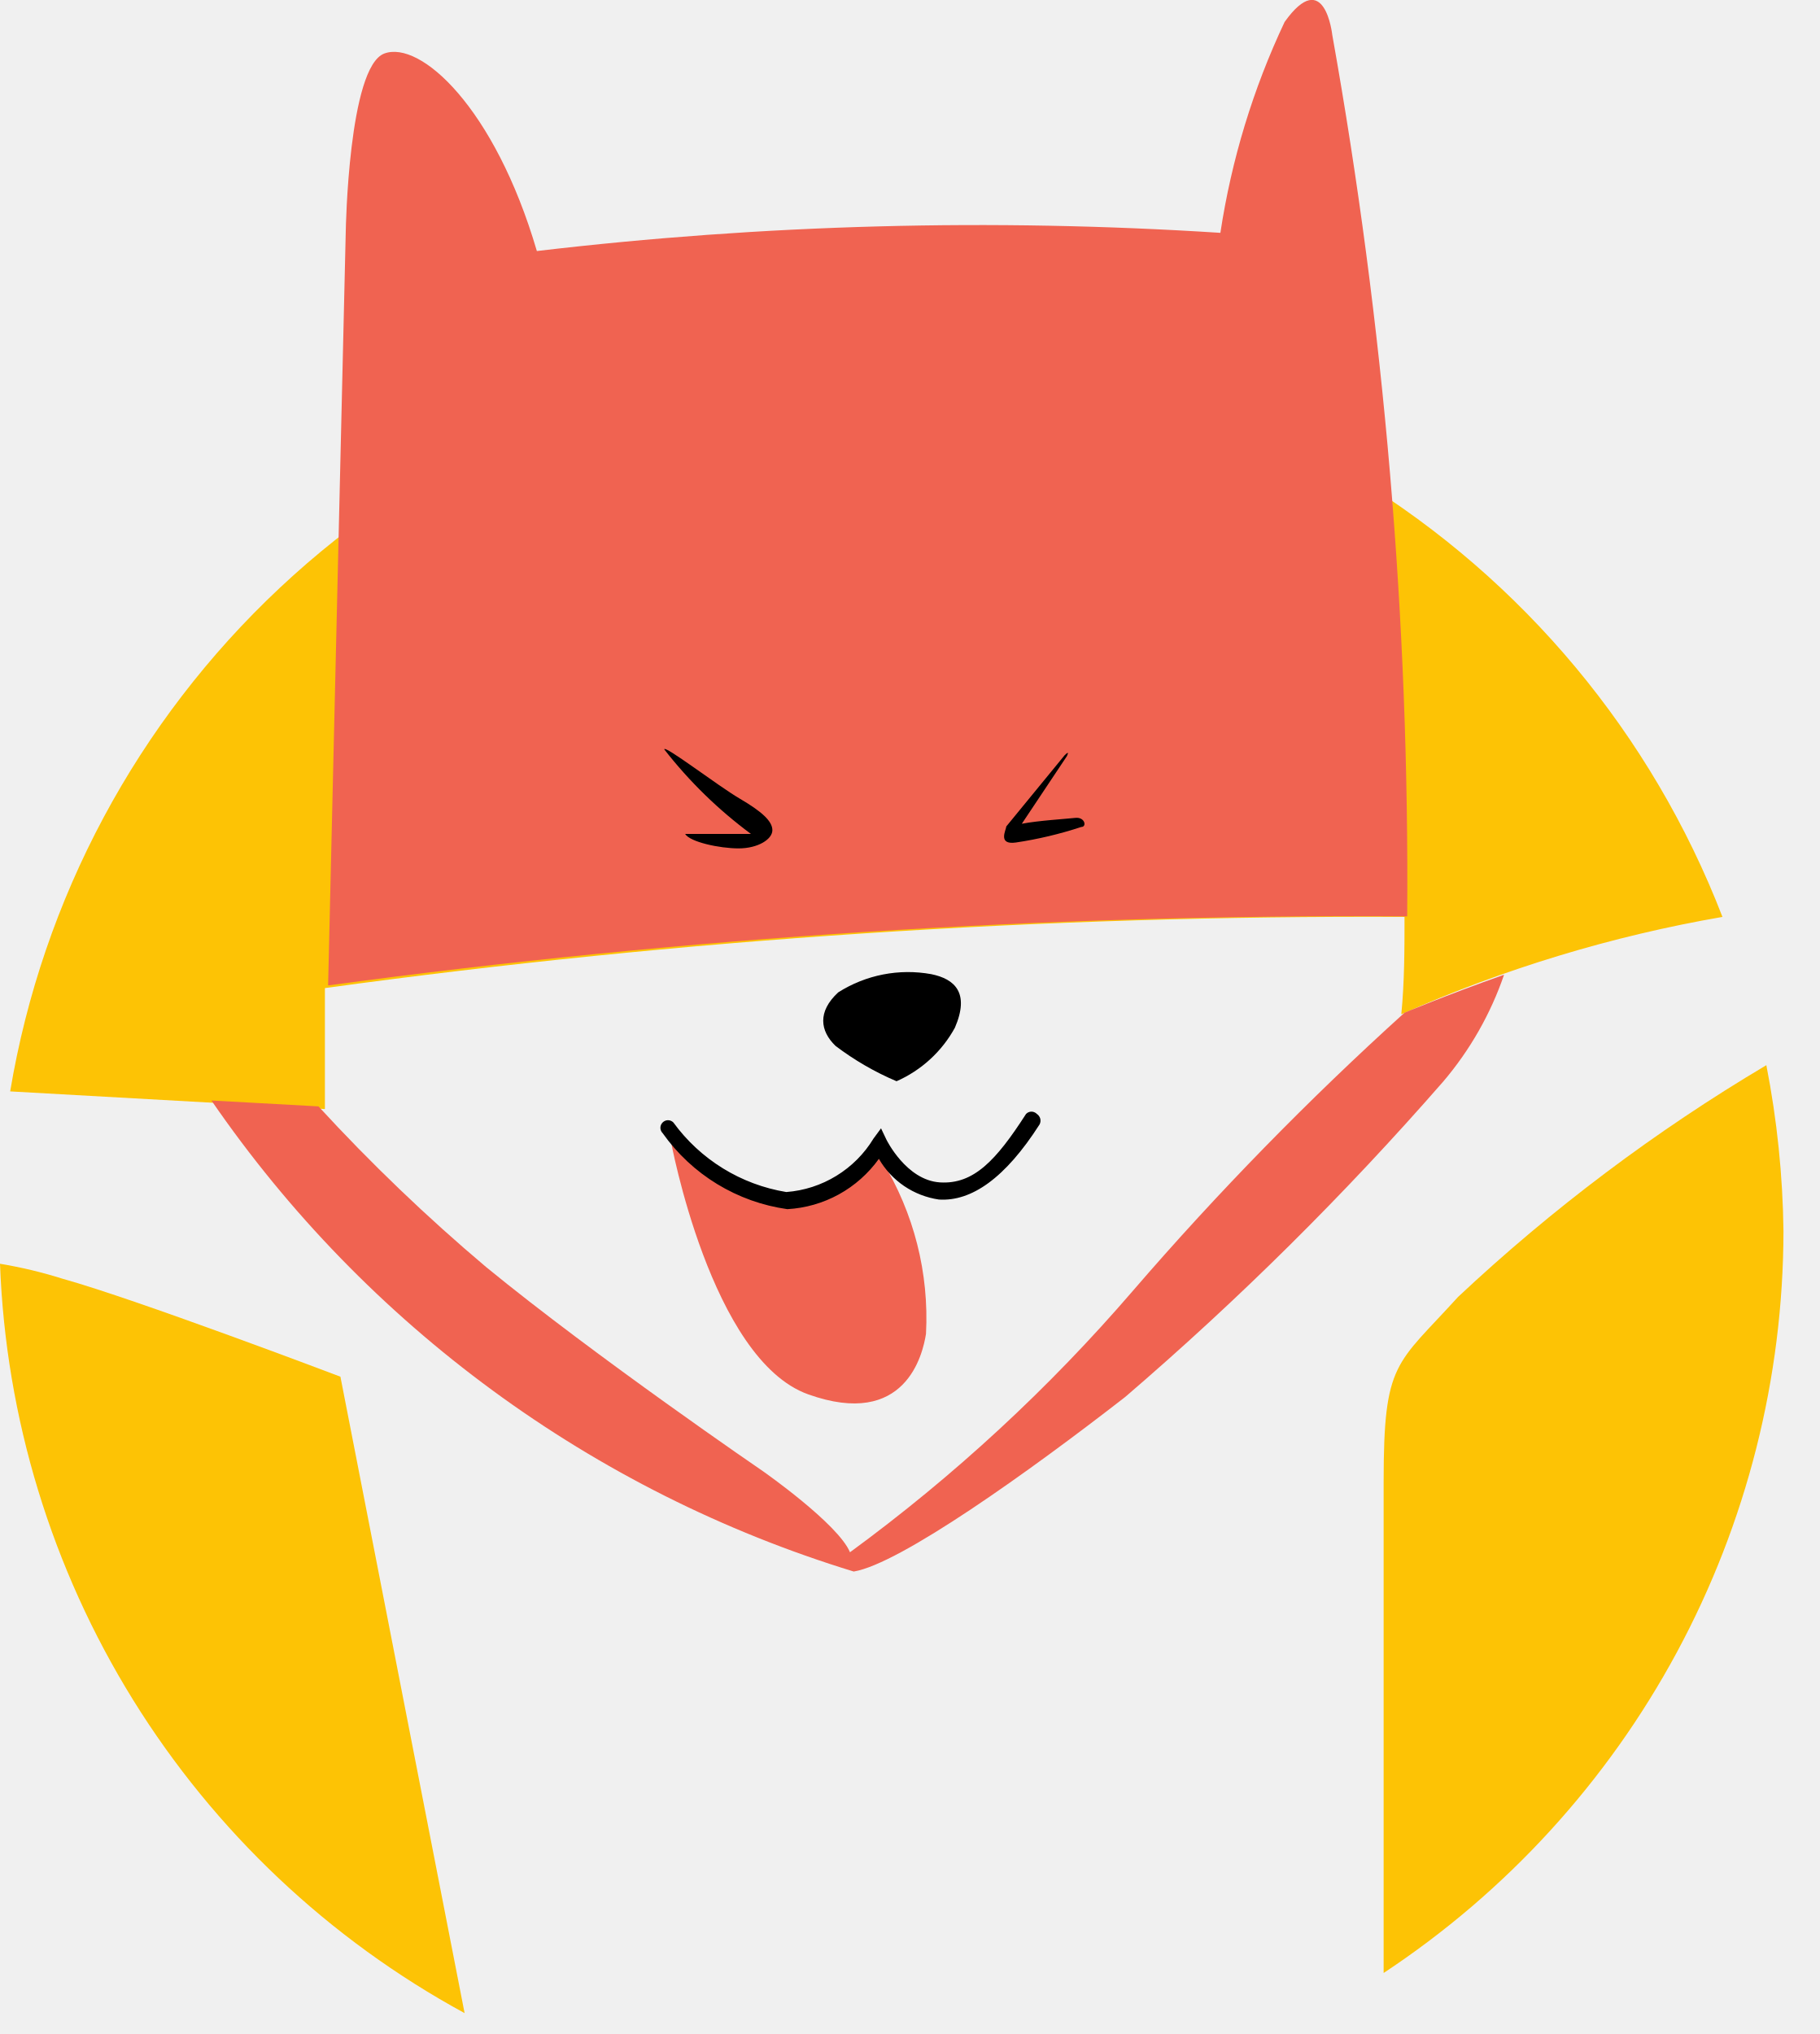
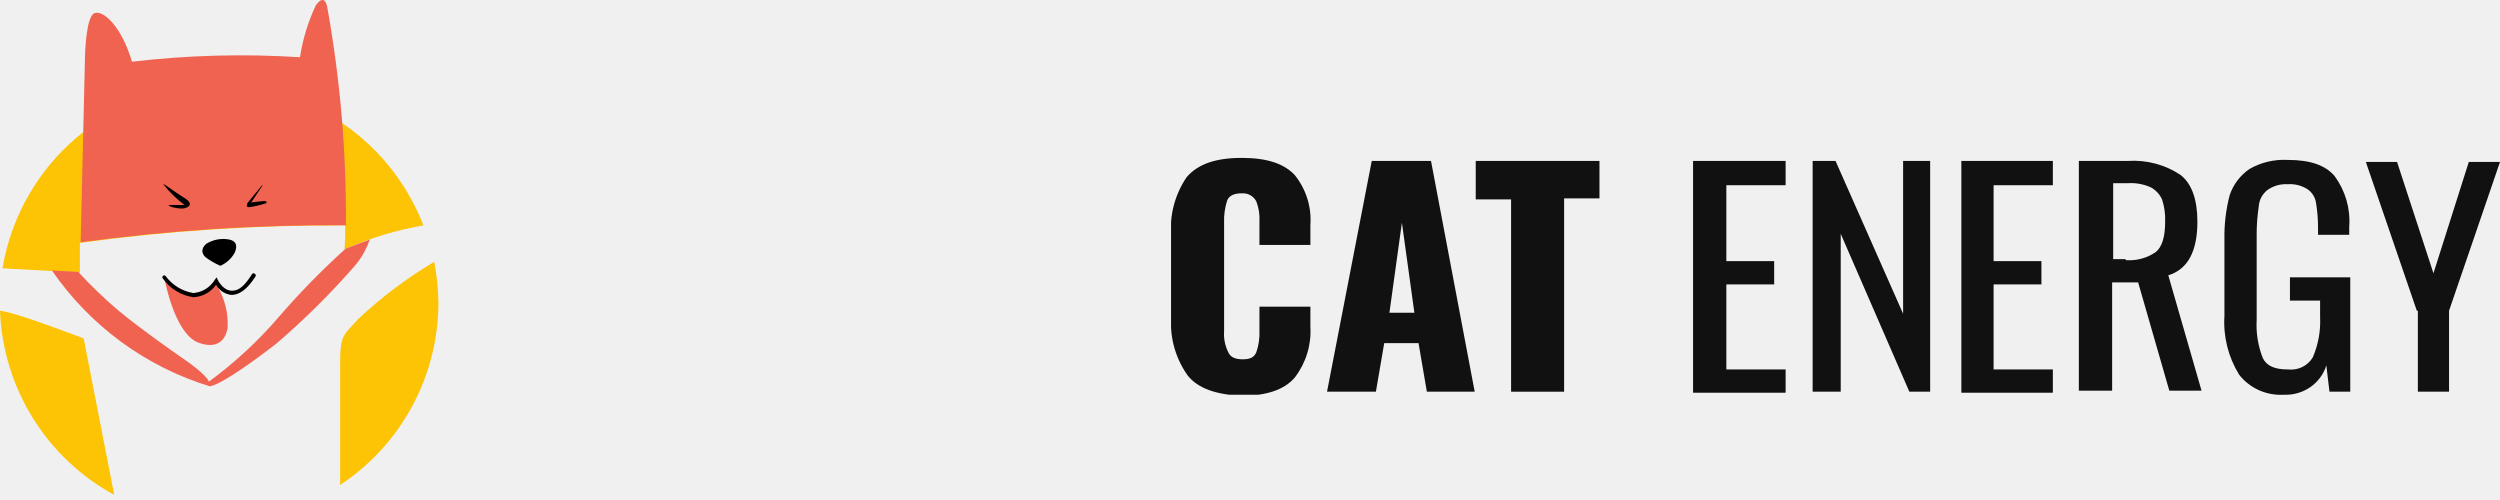
- <svg xmlns="http://www.w3.org/2000/svg" width="34" height="38" viewBox="0 0 34 38" fill="none">
+ <svg xmlns="http://www.w3.org/2000/svg" width="190" height="38" viewBox="0 0 190 38" fill="none">
  <g clip-path="url(#clip0)">
    <path d="M6.07 20.72V18.46C12.754 17.542 19.494 17.098 26.24 17.13C26.24 17.73 26.24 18.34 26.18 18.95C28.098 18.099 30.113 17.488 32.18 17.13C30.863 13.722 28.462 10.841 25.347 8.931C22.232 7.021 18.576 6.186 14.941 6.557C11.306 6.927 7.894 8.482 5.229 10.981C2.563 13.48 0.793 16.786 0.19 20.39L6.07 20.72Z" fill="#FDC305" />
    <path d="M27.24 24.23C26.08 25.51 25.85 25.43 25.85 27.68C25.85 28.59 25.85 32.58 25.85 36.86C28.142 35.346 30.024 33.288 31.328 30.869C32.632 28.451 33.316 25.747 33.32 23C33.307 21.959 33.2 20.922 33 19.9C30.928 21.13 28.997 22.581 27.24 24.23Z" fill="#FDC305" />
    <path d="M6.36 25.72C6.36 25.72 2.57 24.28 1.17 23.89C0.787 23.769 0.396 23.676 0 23.61C0.108 26.496 0.966 29.304 2.487 31.759C4.009 34.213 6.143 36.23 8.68 37.61L6.36 25.72Z" fill="#FDC305" />
    <path d="M26.29 17.12C26.331 11.599 25.862 6.085 24.89 0.65C24.89 0.65 24.75 -0.64 24 0.41C23.411 1.658 23.007 2.985 22.8 4.35C18.542 4.076 14.268 4.19 10.03 4.69C9.24 2 7.85 0.75 7.18 1C6.51 1.25 6.46 4.31 6.46 4.31L6.13 18.41C12.811 17.506 19.548 17.075 26.29 17.12Z" fill="#F06351" />
    <path d="M12.41 14C12.41 13.91 13.41 14.68 13.82 14.92C14.23 15.16 14.43 15.34 14.43 15.51C14.43 15.68 14.16 15.85 13.8 15.85C13.44 15.85 12.89 15.73 12.8 15.58H13.74H14.03C13.421 15.129 12.876 14.598 12.41 14Z" fill="black" />
    <path d="M19.89 14.11L18.8 15.44C18.8 15.5 18.63 15.79 18.98 15.74C19.394 15.678 19.802 15.581 20.2 15.45C20.31 15.45 20.27 15.26 20.09 15.28C19.91 15.3 19.4 15.33 19.09 15.39L19.93 14.13C19.93 14.13 20 14 19.89 14.11Z" fill="black" />
    <path d="M16.75 20.2C17.213 19.996 17.597 19.644 17.84 19.2C18.12 18.55 17.84 18.29 17.4 18.2C16.798 18.09 16.177 18.212 15.66 18.54C15.27 18.9 15.32 19.26 15.61 19.54C15.961 19.806 16.344 20.028 16.75 20.2Z" fill="black" />
    <path d="M16.35 21.45C16.238 21.678 16.082 21.883 15.89 22.05C15.605 22.279 15.255 22.412 14.89 22.43C14.364 22.472 13.841 22.319 13.42 22C13.222 21.881 13.044 21.732 12.89 21.56C12.79 21.449 12.667 21.36 12.53 21.3C12.53 21.3 13.28 25.4 15.1 26.05C16.92 26.7 17.24 25.3 17.3 24.92C17.36 23.785 17.074 22.659 16.48 21.69C16.46 21.38 16.45 21.58 16.35 21.45Z" fill="#F06351" />
    <path d="M14.71 22.59C14.245 22.525 13.799 22.365 13.398 22.121C12.998 21.877 12.651 21.553 12.38 21.17C12.367 21.157 12.356 21.141 12.349 21.124C12.342 21.107 12.338 21.089 12.338 21.07C12.338 21.051 12.342 21.033 12.349 21.016C12.356 20.999 12.367 20.983 12.38 20.97C12.393 20.957 12.409 20.946 12.426 20.939C12.443 20.932 12.461 20.928 12.48 20.928C12.499 20.928 12.517 20.932 12.534 20.939C12.551 20.946 12.567 20.957 12.58 20.97C13.085 21.664 13.843 22.131 14.69 22.27C15.022 22.245 15.343 22.141 15.626 21.967C15.91 21.793 16.148 21.554 16.32 21.27L16.46 21.08L16.56 21.29C16.56 21.29 16.93 22.05 17.56 22.09C18.19 22.13 18.61 21.68 19.17 20.81C19.183 20.797 19.199 20.786 19.216 20.779C19.233 20.772 19.251 20.768 19.27 20.768C19.289 20.768 19.307 20.772 19.324 20.779C19.341 20.786 19.357 20.797 19.37 20.81C19.402 20.831 19.425 20.863 19.435 20.9C19.444 20.937 19.439 20.977 19.42 21.01C18.78 22.01 18.15 22.45 17.54 22.41C17.308 22.376 17.087 22.29 16.893 22.159C16.699 22.027 16.537 21.853 16.42 21.65C16.223 21.924 15.968 22.151 15.672 22.314C15.376 22.477 15.047 22.571 14.71 22.59Z" fill="black" />
    <path d="M26.24 18.92C24.445 20.544 22.751 22.277 21.17 24.11C19.599 25.936 17.824 27.577 15.88 29C15.66 28.47 14.26 27.49 14.26 27.49C14.26 27.49 11.13 25.35 9.08 23.67C7.974 22.737 6.929 21.735 5.95 20.67L3.95 20.56C6.84 24.765 11.07 27.868 15.95 29.36C16.81 29.22 19.22 27.5 21.02 26.1C23.139 24.282 25.124 22.313 26.96 20.21C27.462 19.621 27.849 18.942 28.1 18.21C27 18.6 26.24 18.92 26.24 18.92Z" fill="#F06351" />
  </g>
+   <g clip-path="url(#clip1)">
+     <path d="M90.264 28.538C89.37 27.276 88.925 25.763 89 24.231V17.846C88.892 16.298 89.308 14.758 90.186 13.461C91.055 12.461 92.398 12 94.374 12C96.35 12 97.614 12.461 98.404 13.308C99.263 14.379 99.685 15.721 99.59 17.077V18.615H95.718V16.846C95.749 16.323 95.668 15.799 95.48 15.308C95.38 15.109 95.221 14.945 95.024 14.835C94.827 14.726 94.6 14.676 94.374 14.692C93.821 14.692 93.426 14.846 93.268 15.231C93.089 15.777 93.009 16.35 93.031 16.923V25.154C92.989 25.71 93.098 26.267 93.347 26.769C93.505 27.154 93.9 27.308 94.453 27.308C95.006 27.308 95.322 27.154 95.48 26.769C95.66 26.249 95.74 25.702 95.718 25.154V23.308H99.59V24.846C99.67 26.224 99.251 27.585 98.404 28.692C97.614 29.615 96.271 30.077 94.374 30.077C92.477 30 91.055 29.538 90.264 28.538Z" fill="#111111" />
+     <path d="M104.253 12.231H108.757L112.077 29.769H108.441L107.809 26.077H105.201L104.569 29.769H100.854L104.253 12.231ZM107.493 23.769L106.545 16.923L105.596 23.769H107.493Z" fill="#111111" />
+     <path d="M114.843 15.154H112.156V12.231H121.56V15.077H118.873V29.769H114.843V15.154Z" fill="#111111" />
+     <path d="M128.752 12.231H135.707V14.077H131.202V19.846H134.837V21.615H131.202V28.077H135.707V29.846H128.673V12.231H128.752Z" fill="#111111" />
+     <path d="M137.761 12.231H139.5L144.637 23.846V12.231H146.692V29.769H145.111L139.895 17.769V29.769H137.761V12.231Z" fill="#111111" />
+     <path d="M149.063 12.231H156.017V14.077H151.513V19.846H155.148V21.615H151.513V28.077H156.017V29.846H149.063V12.231Z" fill="#111111" />
+     <path d="M158.072 12.231H161.707C163.137 12.135 164.559 12.514 165.738 13.308C166.607 14 167.002 15.231 167.002 16.846C167.002 19.077 166.291 20.462 164.79 20.923L167.318 29.692H164.869L162.498 21.462H160.522V29.692H157.993V12.231H158.072ZM161.549 19.769C162.364 19.835 163.176 19.616 163.841 19.154C164.315 18.769 164.552 18 164.552 16.846C164.574 16.273 164.494 15.7 164.315 15.154C164.137 14.762 163.832 14.437 163.446 14.231C162.902 13.989 162.304 13.884 161.707 13.923H160.601V19.692H161.549V19.769Z" fill="#111111" />
+     <path d="M170.164 28.462C169.342 27.117 168.956 25.562 169.057 24V18.154C169.038 17.039 169.17 15.927 169.452 14.846C169.717 14.039 170.244 13.337 170.954 12.846C171.836 12.338 172.854 12.097 173.878 12.154C175.538 12.154 176.723 12.539 177.434 13.385C178.252 14.502 178.644 15.862 178.541 17.231V17.846H176.17V17.308C176.173 16.663 176.12 16.02 176.012 15.385C175.945 14.983 175.718 14.623 175.379 14.385C174.935 14.101 174.408 13.966 173.878 14C173.311 13.965 172.75 14.128 172.297 14.461C172.111 14.614 171.959 14.802 171.851 15.013C171.742 15.225 171.679 15.456 171.665 15.692C171.561 16.38 171.508 17.074 171.507 17.769V24.308C171.449 25.304 171.61 26.301 171.981 27.231C172.297 27.846 172.93 28.077 173.878 28.077C174.252 28.122 174.632 28.059 174.97 27.895C175.307 27.73 175.587 27.473 175.775 27.154C176.192 26.181 176.381 25.13 176.328 24.077V22.846H174.036V21.077H178.62V29.769H177.039L176.802 27.769C176.595 28.439 176.163 29.023 175.576 29.427C174.989 29.831 174.28 30.033 173.562 30C172.909 30.037 172.256 29.916 171.663 29.648C171.07 29.379 170.555 28.972 170.164 28.462Z" fill="#111111" />
+     <path d="M183.678 23.615L179.805 12.308H182.176L184.942 20.769L187.629 12.308H190L186.128 23.615V29.769H183.757V23.615H183.678Z" fill="#111111" />
+   </g>
  <defs>
    <clipPath id="clip0">
      <rect width="33.32" height="37.61" fill="white" />
    </clipPath>
+     <clipPath id="clip1">
+       <rect width="101" height="18" fill="white" transform="translate(89 12)" />
+     </clipPath>
  </defs>
</svg>
